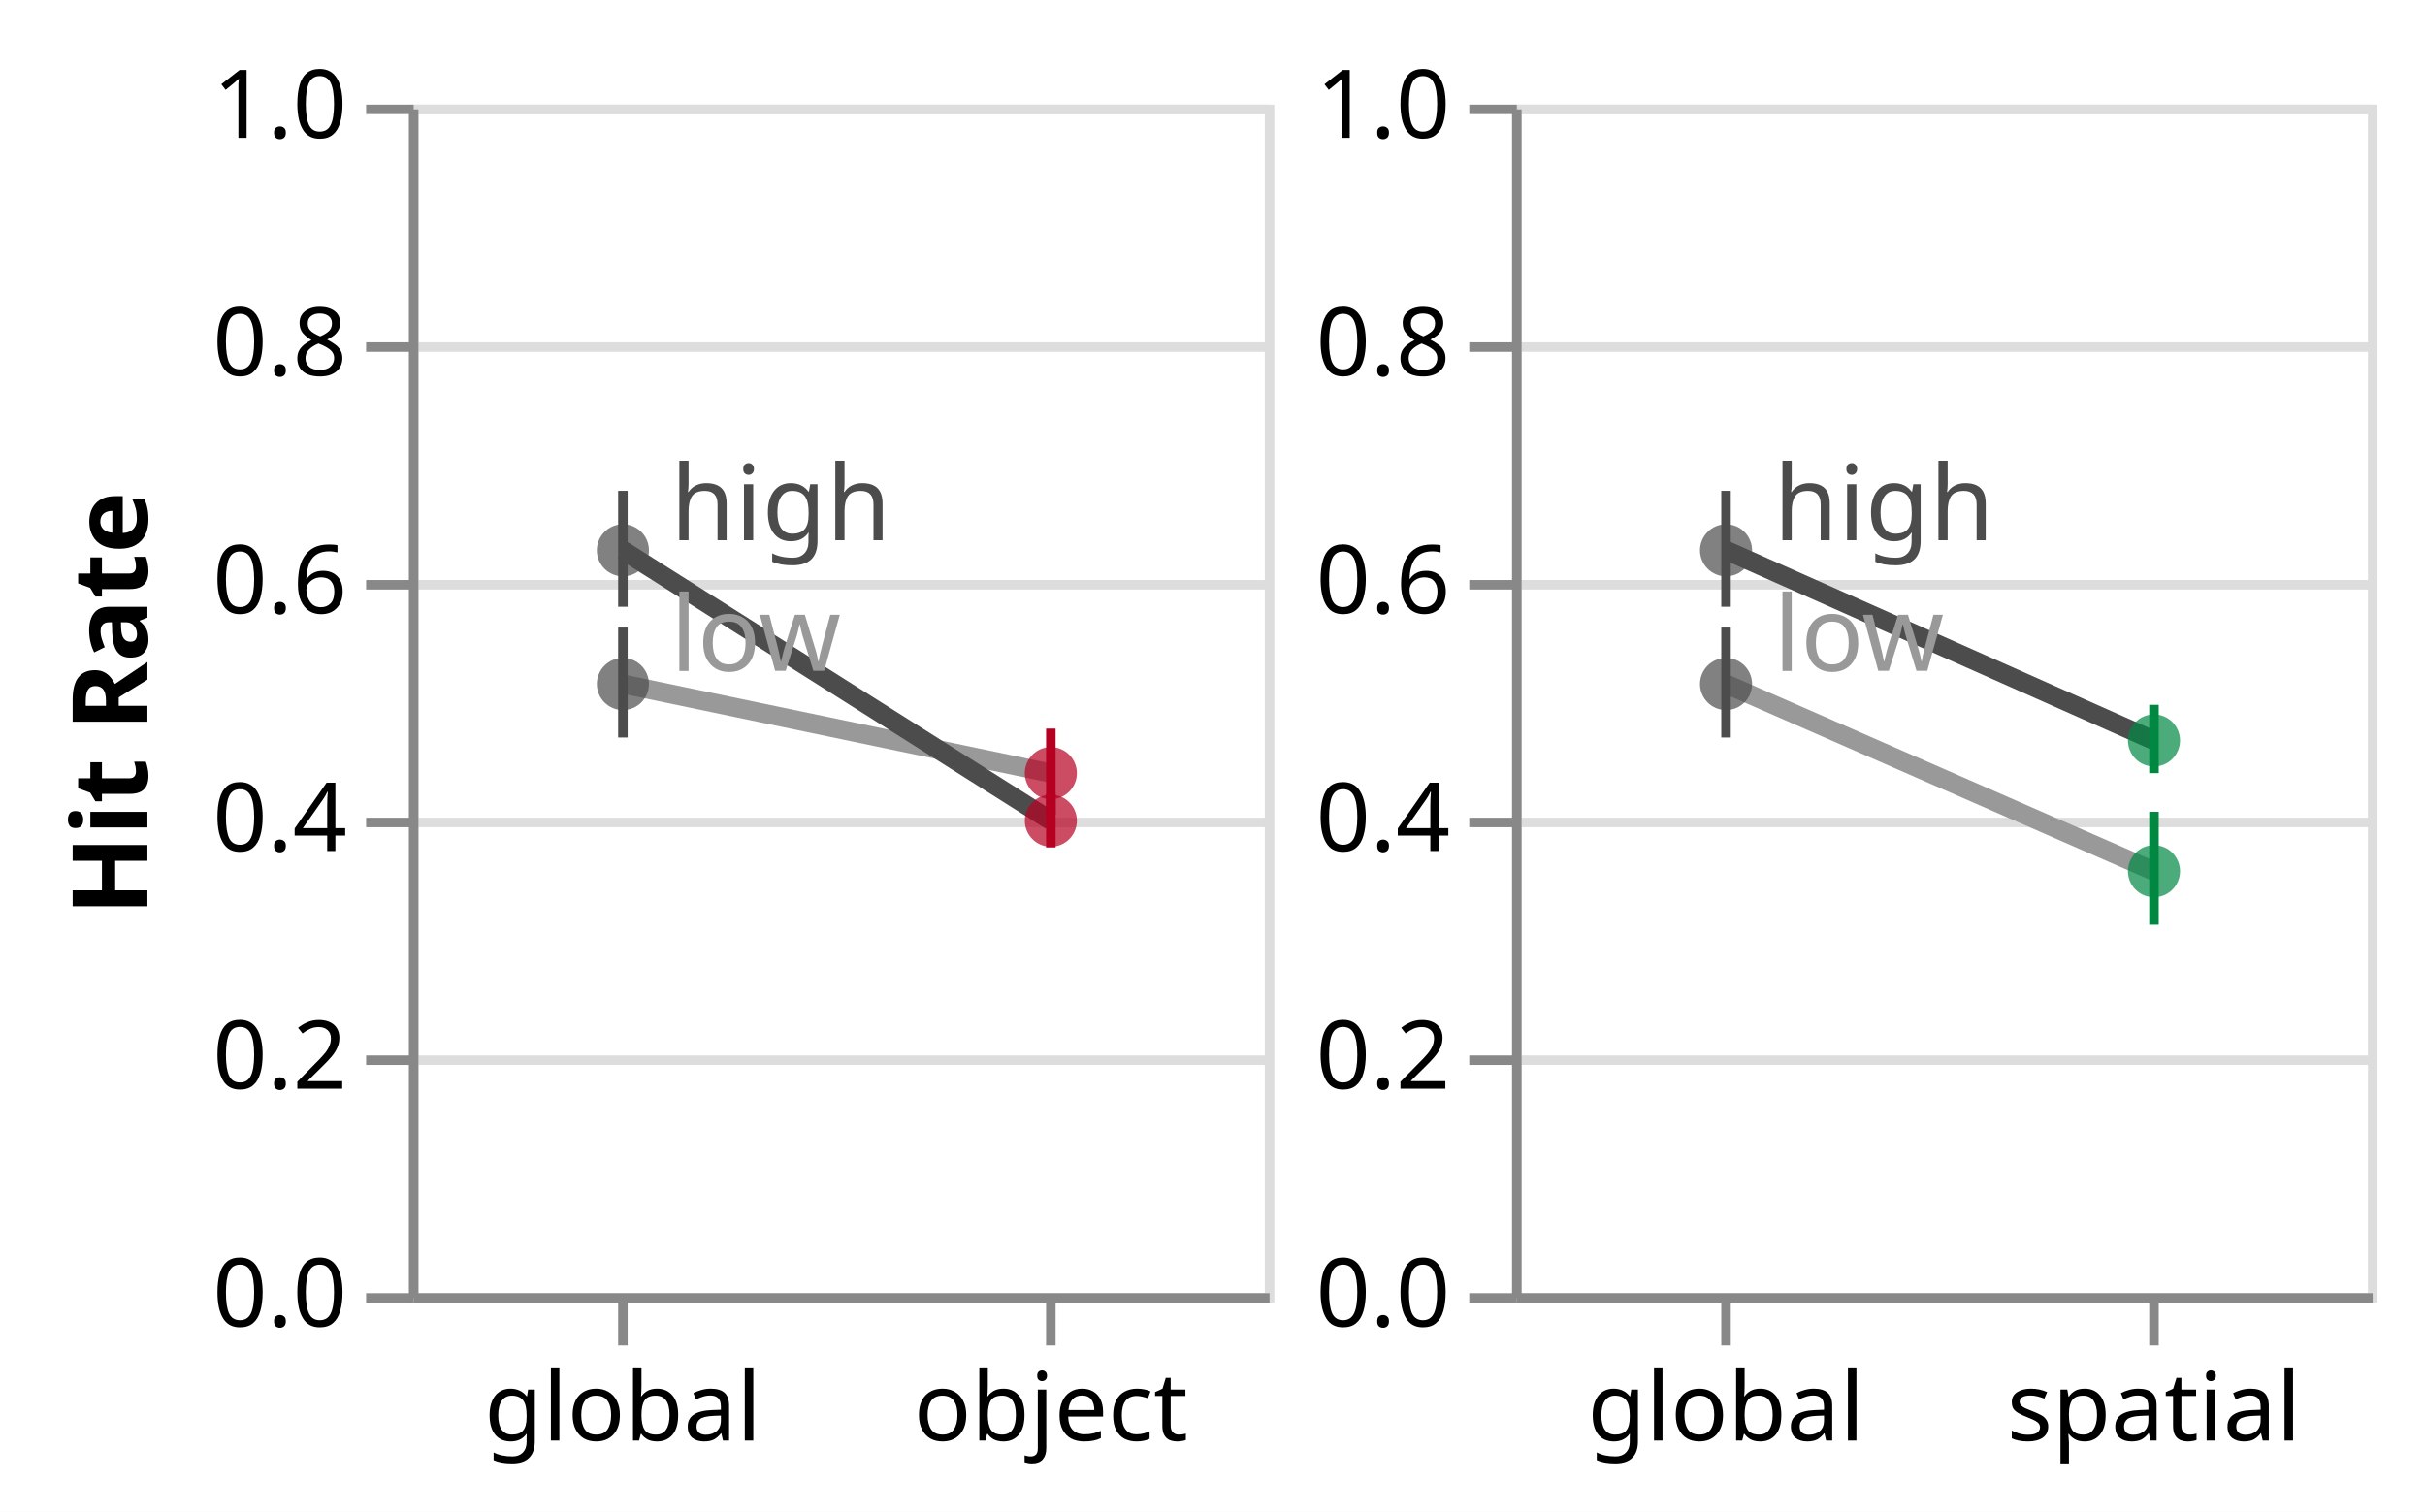
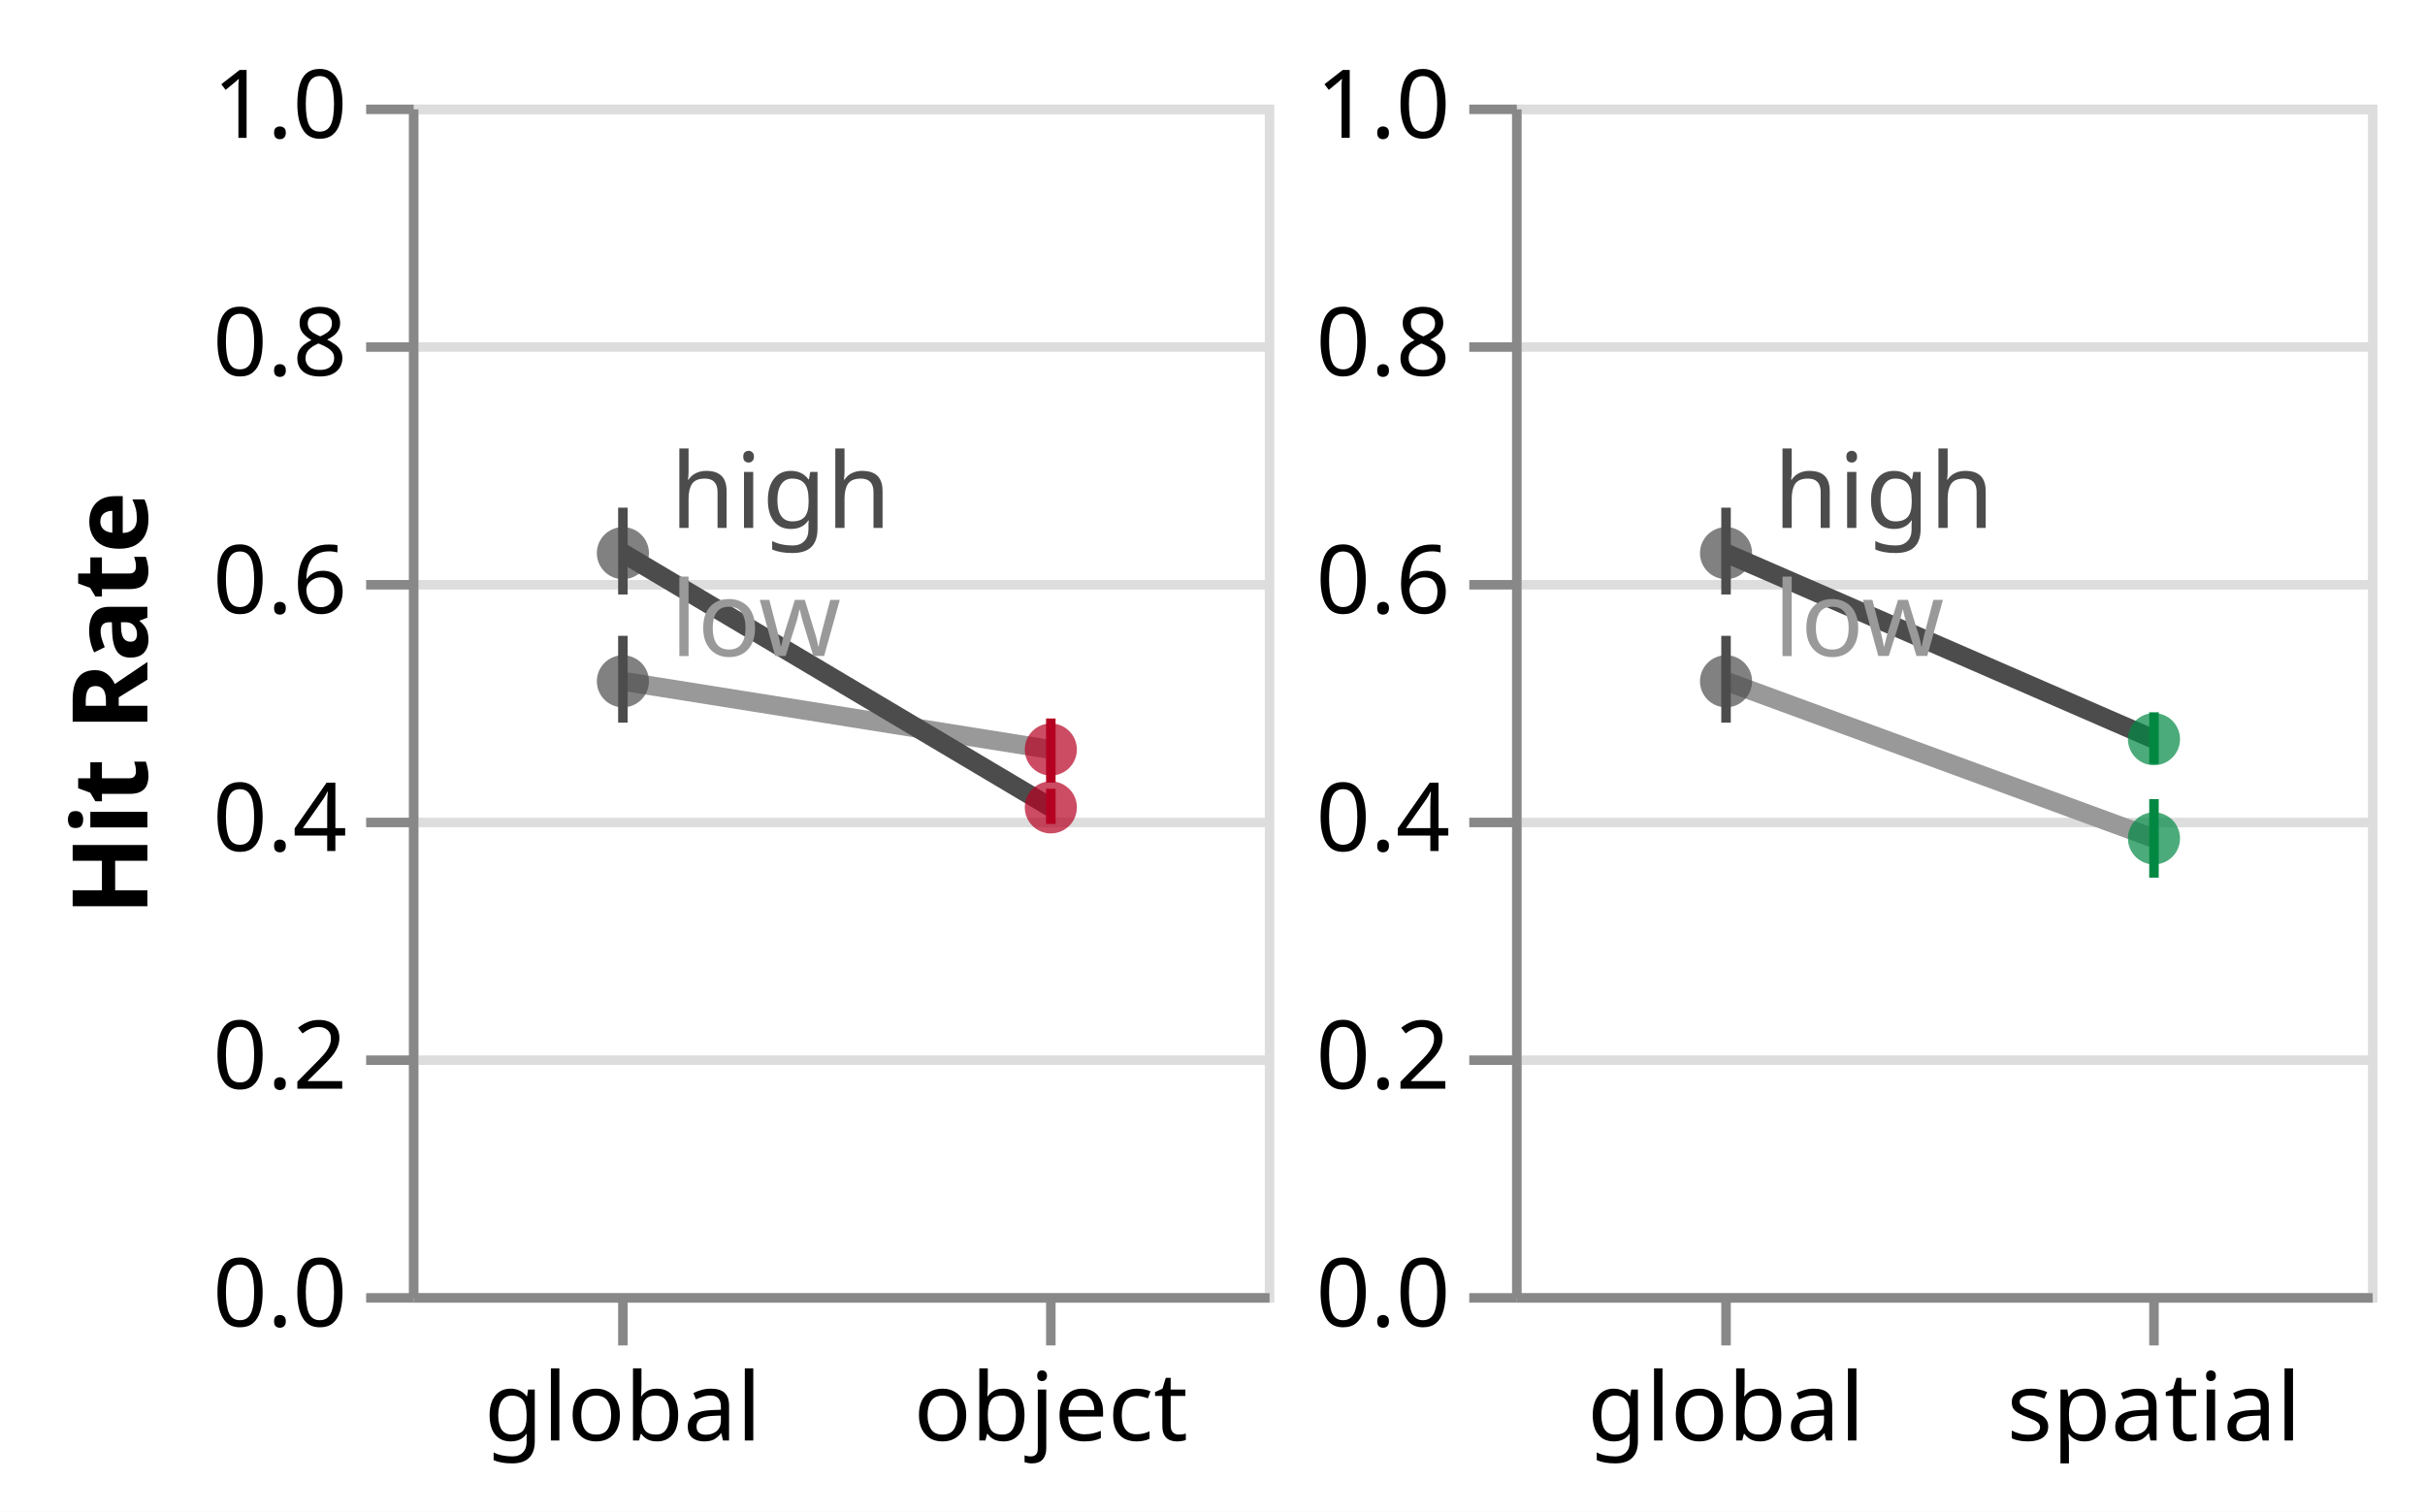
<svg xmlns="http://www.w3.org/2000/svg" class="marks" width="255" height="159" viewBox="0 0 255 159" version="1.1">
  <rect width="255" height="159" fill="white" />
  <g fill="none" stroke-miterlimit="10" transform="translate(43,11)">
    <g class="mark-group role-frame root" role="graphics-object" aria-roledescription="group mark container">
      <g transform="translate(0,0)">
        <path class="background" aria-hidden="true" d="M0,0h0v125h0Z" />
        <g>
          <g class="mark-group role-scope concat_0_group" role="graphics-object" aria-roledescription="group mark container">
            <g transform="translate(0,0)">
              <path class="background" aria-hidden="true" d="M0.5,0.5h90v125h-90Z" stroke="#ddd" />
              <g>
                <g class="mark-group role-axis" aria-hidden="true">
                  <g transform="translate(0.5,0.5)">
                    <path class="background" aria-hidden="true" d="M0,0h0v0h0Z" pointer-events="none" />
                    <g>
                      <g class="mark-rule role-axis-grid" pointer-events="none">
                        <line transform="translate(0,125)" x2="90" y2="0" stroke="#ddd" stroke-width="1" opacity="1" />
                        <line transform="translate(0,100)" x2="90" y2="0" stroke="#ddd" stroke-width="1" opacity="1" />
                        <line transform="translate(0,75)" x2="90" y2="0" stroke="#ddd" stroke-width="1" opacity="1" />
                        <line transform="translate(0,50)" x2="90" y2="0" stroke="#ddd" stroke-width="1" opacity="1" />
                        <line transform="translate(0,25)" x2="90" y2="0" stroke="#ddd" stroke-width="1" opacity="1" />
                        <line transform="translate(0,0)" x2="90" y2="0" stroke="#ddd" stroke-width="1" opacity="1" />
                      </g>
                    </g>
                    <path class="foreground" aria-hidden="true" d="" pointer-events="none" display="none" />
                  </g>
                </g>
                <g class="mark-group role-axis" role="graphics-symbol" aria-roledescription="axis" aria-label="X-axis for a discrete scale with 2 values: global, object">
                  <g transform="translate(0.5,125.5)">
                    <path class="background" aria-hidden="true" d="M0,0h0v0h0Z" pointer-events="none" />
                    <g>
                      <g class="mark-rule role-axis-tick" pointer-events="none">
                        <line transform="translate(22,0)" x2="0" y2="5" stroke="#888" stroke-width="1" opacity="1" />
                        <line transform="translate(67,0)" x2="0" y2="5" stroke="#888" stroke-width="1" opacity="1" />
                      </g>
                      <g class="mark-text role-axis-label" pointer-events="none">
                        <text text-anchor="middle" transform="translate(22,15)" font-family="sans-serif" font-size="10px" fill="#000" opacity="1">global</text>
                        <text text-anchor="middle" transform="translate(67,15)" font-family="sans-serif" font-size="10px" fill="#000" opacity="1">object</text>
                      </g>
                      <g class="mark-rule role-axis-domain" pointer-events="none">
                        <line transform="translate(0,0)" x2="90" y2="0" stroke="#888" stroke-width="1" opacity="1" />
                      </g>
                    </g>
                    <path class="foreground" aria-hidden="true" d="" pointer-events="none" display="none" />
                  </g>
                </g>
                <g class="mark-group role-axis" role="graphics-symbol" aria-roledescription="axis" aria-label="Y-axis titled 'Hit Rate' for a linear scale with values from 0.0 to 1.0">
                  <g transform="translate(0.5,0.5)">
                    <path class="background" aria-hidden="true" d="M0,0h0v0h0Z" pointer-events="none" />
                    <g>
                      <g class="mark-rule role-axis-tick" pointer-events="none">
                        <line transform="translate(0,125)" x2="-5" y2="0" stroke="#888" stroke-width="1" opacity="1" />
                        <line transform="translate(0,100)" x2="-5" y2="0" stroke="#888" stroke-width="1" opacity="1" />
                        <line transform="translate(0,75)" x2="-5" y2="0" stroke="#888" stroke-width="1" opacity="1" />
                        <line transform="translate(0,50)" x2="-5" y2="0" stroke="#888" stroke-width="1" opacity="1" />
                        <line transform="translate(0,25)" x2="-5" y2="0" stroke="#888" stroke-width="1" opacity="1" />
                        <line transform="translate(0,0)" x2="-5" y2="0" stroke="#888" stroke-width="1" opacity="1" />
                      </g>
                      <g class="mark-text role-axis-label" pointer-events="none">
                        <text text-anchor="end" transform="translate(-7,128)" font-family="sans-serif" font-size="10px" fill="#000" opacity="1">0.0</text>
                        <text text-anchor="end" transform="translate(-7,103)" font-family="sans-serif" font-size="10px" fill="#000" opacity="1">0.2</text>
                        <text text-anchor="end" transform="translate(-7,78)" font-family="sans-serif" font-size="10px" fill="#000" opacity="1">0.4</text>
                        <text text-anchor="end" transform="translate(-7,53)" font-family="sans-serif" font-size="10px" fill="#000" opacity="1">0.6</text>
                        <text text-anchor="end" transform="translate(-7,28)" font-family="sans-serif" font-size="10px" fill="#000" opacity="1">0.8</text>
                        <text text-anchor="end" transform="translate(-7,3)" font-family="sans-serif" font-size="10px" fill="#000" opacity="1">1.0</text>
                      </g>
                      <g class="mark-rule role-axis-domain" pointer-events="none">
                        <line transform="translate(0,125)" x2="0" y2="-125" stroke="#888" stroke-width="1" opacity="1" />
                      </g>
                      <g class="mark-text role-axis-title" pointer-events="none">
                        <text text-anchor="middle" transform="translate(-26,62.5) rotate(-90) translate(0,-2)" font-family="sans-serif" font-size="11px" font-weight="bold" fill="#000" opacity="1">Hit Rate</text>
                      </g>
                    </g>
                    <path class="foreground" aria-hidden="true" d="" pointer-events="none" display="none" />
                  </g>
                </g>
                <g class="mark-group role-scope concat_0_layer_0_pathgroup" role="graphics-object" aria-roledescription="group mark container">
                  <g transform="translate(0,0)">
                    <path class="background" aria-hidden="true" d="M0,0h90v125h-90Z" />
                    <g>
                      <g class="mark-line role-mark concat_0_layer_0_marks" role="graphics-object" aria-roledescription="line mark container">
-                         <path aria-label=": global; Hit Rate: 0.5125; salience_label: low" role="graphics-symbol" aria-roledescription="line mark" d="M22.5,60.937L67.5,70.312" stroke="#999999" stroke-width="2" />
+                         <path aria-label=": global; Hit Rate: 0.514782608696; salience_label: low" role="graphics-symbol" aria-roledescription="line mark" d="M22.5,60.652L67.5,67.826" stroke="#999999" stroke-width="2" />
                      </g>
                    </g>
                    <path class="foreground" aria-hidden="true" d="" display="none" />
                  </g>
                  <g transform="translate(0,0)">
                    <path class="background" aria-hidden="true" d="M0,0h90v125h-90Z" />
                    <g>
                      <g class="mark-line role-mark concat_0_layer_0_marks" role="graphics-object" aria-roledescription="line mark container">
-                         <path aria-label=": global; Hit Rate: 0.625; salience_label: high" role="graphics-symbol" aria-roledescription="line mark" d="M22.5,46.875L67.5,75.312" stroke="#4C4C4C" stroke-width="2" />
+                         <path aria-label=": global; Hit Rate: 0.622608695652; salience_label: high" role="graphics-symbol" aria-roledescription="line mark" d="M22.5,47.174L67.5,73.913" stroke="#4C4C4C" stroke-width="2" />
                      </g>
                    </g>
                    <path class="foreground" aria-hidden="true" d="" display="none" />
                  </g>
                </g>
                <g class="mark-symbol role-mark concat_0_layer_1_marks" role="graphics-object" aria-roledescription="symbol mark container">
-                   <path aria-label="condition: global; prop: 0.5125" role="graphics-symbol" aria-roledescription="point" transform="translate(22.5,60.9375)" d="M2.739,0A2.739,2.739,0,1,1,-2.739,0A2.739,2.739,0,1,1,2.739,0" fill="#4C4C4C" stroke-width="2" opacity="0.7" />
-                   <path aria-label="condition: global; prop: 0.625" role="graphics-symbol" aria-roledescription="point" transform="translate(22.5,46.875)" d="M2.739,0A2.739,2.739,0,1,1,-2.739,0A2.739,2.739,0,1,1,2.739,0" fill="#4C4C4C" stroke-width="2" opacity="0.7" />
-                   <path aria-label="condition: object; prop: 0.4375" role="graphics-symbol" aria-roledescription="point" transform="translate(67.5,70.3125)" d="M2.739,0A2.739,2.739,0,1,1,-2.739,0A2.739,2.739,0,1,1,2.739,0" fill="#B50021" stroke-width="2" opacity="0.7" />
-                   <path aria-label="condition: object; prop: 0.3975" role="graphics-symbol" aria-roledescription="point" transform="translate(67.5,75.3125)" d="M2.739,0A2.739,2.739,0,1,1,-2.739,0A2.739,2.739,0,1,1,2.739,0" fill="#B50021" stroke-width="2" opacity="0.7" />
+                   <path aria-label="condition: global; prop: 0.514782608696" role="graphics-symbol" aria-roledescription="point" transform="translate(22.5,60.65217)" d="M2.739,0A2.739,2.739,0,1,1,-2.739,0A2.739,2.739,0,1,1,2.739,0" fill="#4C4C4C" stroke-width="2" opacity="0.7" />
+                   <path aria-label="condition: global; prop: 0.622608695652" role="graphics-symbol" aria-roledescription="point" transform="translate(22.5,47.17391)" d="M2.739,0A2.739,2.739,0,1,1,-2.739,0A2.739,2.739,0,1,1,2.739,0" fill="#4C4C4C" stroke-width="2" opacity="0.7" />
+                   <path aria-label="condition: object; prop: 0.457391304348" role="graphics-symbol" aria-roledescription="point" transform="translate(67.5,67.82609)" d="M2.739,0A2.739,2.739,0,1,1,-2.739,0A2.739,2.739,0,1,1,2.739,0" fill="#B50021" stroke-width="2" opacity="0.7" />
+                   <path aria-label="condition: object; prop: 0.408695652174" role="graphics-symbol" aria-roledescription="point" transform="translate(67.5,73.91304)" d="M2.739,0A2.739,2.739,0,1,1,-2.739,0A2.739,2.739,0,1,1,2.739,0" fill="#B50021" stroke-width="2" opacity="0.7" />
                </g>
                <g class="mark-text role-mark concat_0_layer_2_marks" role="graphics-object" aria-roledescription="text mark container">
-                   <text aria-label="condition: global; lower: 0.4675; salience_label: low" role="graphics-symbol" aria-roledescription="text mark" text-anchor="start" transform="translate(27.5,59.5625)" font-family="sans-serif" font-size="11px" fill="#999999">low</text>
-                   <text aria-label="condition: global; lower: 0.5775; salience_label: high" role="graphics-symbol" aria-roledescription="text mark" text-anchor="start" transform="translate(27.5,45.8125)" font-family="sans-serif" font-size="11px" fill="#4C4C4C">high</text>
+                   <text aria-label="condition: global; lower: 0.48; salience_label: low" role="graphics-symbol" aria-roledescription="text mark" text-anchor="start" transform="translate(27.5,58)" font-family="sans-serif" font-size="11px" fill="#999999">low</text>
+                   <text aria-label="condition: global; lower: 0.587826086957; salience_label: high" role="graphics-symbol" aria-roledescription="text mark" text-anchor="start" transform="translate(27.5,44.52174)" font-family="sans-serif" font-size="11px" fill="#4C4C4C">high</text>
                </g>
                <g class="mark-rule role-mark concat_0_layer_3_marks" role="graphics-object" aria-roledescription="rule mark container">
-                   <line aria-label="condition: global; lower: 0.4675; upper: 0.56" role="graphics-symbol" aria-roledescription="rule mark" transform="translate(22.5,66.5625)" x2="0" y2="-11.563" stroke="#4C4C4C" />
-                   <line aria-label="condition: global; lower: 0.5775; upper: 0.6750625" role="graphics-symbol" aria-roledescription="rule mark" transform="translate(22.5,52.8125)" x2="0" y2="-12.195" stroke="#4C4C4C" />
-                   <line aria-label="condition: object; lower: 0.4025; upper: 0.475" role="graphics-symbol" aria-roledescription="rule mark" transform="translate(67.5,74.6875)" x2="0" y2="-9.062" stroke="#B50021" />
-                   <line aria-label="condition: object; lower: 0.375; upper: 0.42" role="graphics-symbol" aria-roledescription="rule mark" transform="translate(67.5,78.125)" x2="0" y2="-5.625" stroke="#B50021" />
+                   <line aria-label="condition: global; lower: 0.48; upper: 0.553043478261" role="graphics-symbol" aria-roledescription="rule mark" transform="translate(22.5,65)" x2="0" y2="-9.13" stroke="#4C4C4C" />
+                   <line aria-label="condition: global; lower: 0.587826086957; upper: 0.660869565217" role="graphics-symbol" aria-roledescription="rule mark" transform="translate(22.5,51.52174)" x2="0" y2="-9.13" stroke="#4C4C4C" />
+                   <line aria-label="condition: object; lower: 0.429565217391; upper: 0.48347826087" role="graphics-symbol" aria-roledescription="rule mark" transform="translate(67.5,71.30435)" x2="0" y2="-6.739" stroke="#B50021" />
+                   <line aria-label="condition: object; lower: 0.394782608696; upper: 0.424347826087" role="graphics-symbol" aria-roledescription="rule mark" transform="translate(67.5,75.65217)" x2="0" y2="-3.696" stroke="#B50021" />
                </g>
              </g>
              <path class="foreground" aria-hidden="true" d="" display="none" />
            </g>
          </g>
          <g class="mark-group role-scope concat_1_group" role="graphics-object" aria-roledescription="group mark container">
            <g transform="translate(116,0)">
              <path class="background" aria-hidden="true" d="M0.5,0.5h90v125h-90Z" stroke="#ddd" />
              <g>
                <g class="mark-group role-axis" aria-hidden="true">
                  <g transform="translate(0.5,0.5)">
                    <path class="background" aria-hidden="true" d="M0,0h0v0h0Z" pointer-events="none" />
                    <g>
                      <g class="mark-rule role-axis-grid" pointer-events="none">
                        <line transform="translate(0,125)" x2="90" y2="0" stroke="#ddd" stroke-width="1" opacity="1" />
                        <line transform="translate(0,100)" x2="90" y2="0" stroke="#ddd" stroke-width="1" opacity="1" />
                        <line transform="translate(0,75)" x2="90" y2="0" stroke="#ddd" stroke-width="1" opacity="1" />
                        <line transform="translate(0,50)" x2="90" y2="0" stroke="#ddd" stroke-width="1" opacity="1" />
                        <line transform="translate(0,25)" x2="90" y2="0" stroke="#ddd" stroke-width="1" opacity="1" />
                        <line transform="translate(0,0)" x2="90" y2="0" stroke="#ddd" stroke-width="1" opacity="1" />
                      </g>
                    </g>
                    <path class="foreground" aria-hidden="true" d="" pointer-events="none" display="none" />
                  </g>
                </g>
                <g class="mark-group role-axis" role="graphics-symbol" aria-roledescription="axis" aria-label="X-axis for a discrete scale with 2 values: global, spatial">
                  <g transform="translate(0.5,125.5)">
                    <path class="background" aria-hidden="true" d="M0,0h0v0h0Z" pointer-events="none" />
                    <g>
                      <g class="mark-rule role-axis-tick" pointer-events="none">
                        <line transform="translate(22,0)" x2="0" y2="5" stroke="#888" stroke-width="1" opacity="1" />
                        <line transform="translate(67,0)" x2="0" y2="5" stroke="#888" stroke-width="1" opacity="1" />
                      </g>
                      <g class="mark-text role-axis-label" pointer-events="none">
                        <text text-anchor="middle" transform="translate(22,15)" font-family="sans-serif" font-size="10px" fill="#000" opacity="1">global</text>
                        <text text-anchor="middle" transform="translate(67,15)" font-family="sans-serif" font-size="10px" fill="#000" opacity="1">spatial</text>
                      </g>
                      <g class="mark-rule role-axis-domain" pointer-events="none">
                        <line transform="translate(0,0)" x2="90" y2="0" stroke="#888" stroke-width="1" opacity="1" />
                      </g>
                    </g>
                    <path class="foreground" aria-hidden="true" d="" pointer-events="none" display="none" />
                  </g>
                </g>
                <g class="mark-group role-axis" role="graphics-symbol" aria-roledescription="axis" aria-label="Y-axis for a linear scale with values from 0.0 to 1.0">
                  <g transform="translate(0.5,0.5)">
                    <path class="background" aria-hidden="true" d="M0,0h0v0h0Z" pointer-events="none" />
                    <g>
                      <g class="mark-rule role-axis-tick" pointer-events="none">
                        <line transform="translate(0,125)" x2="-5" y2="0" stroke="#888" stroke-width="1" opacity="1" />
                        <line transform="translate(0,100)" x2="-5" y2="0" stroke="#888" stroke-width="1" opacity="1" />
                        <line transform="translate(0,75)" x2="-5" y2="0" stroke="#888" stroke-width="1" opacity="1" />
                        <line transform="translate(0,50)" x2="-5" y2="0" stroke="#888" stroke-width="1" opacity="1" />
                        <line transform="translate(0,25)" x2="-5" y2="0" stroke="#888" stroke-width="1" opacity="1" />
                        <line transform="translate(0,0)" x2="-5" y2="0" stroke="#888" stroke-width="1" opacity="1" />
                      </g>
                      <g class="mark-text role-axis-label" pointer-events="none">
                        <text text-anchor="end" transform="translate(-7,128)" font-family="sans-serif" font-size="10px" fill="#000" opacity="1">0.0</text>
                        <text text-anchor="end" transform="translate(-7,103)" font-family="sans-serif" font-size="10px" fill="#000" opacity="1">0.2</text>
                        <text text-anchor="end" transform="translate(-7,78)" font-family="sans-serif" font-size="10px" fill="#000" opacity="1">0.4</text>
                        <text text-anchor="end" transform="translate(-7,53)" font-family="sans-serif" font-size="10px" fill="#000" opacity="1">0.6</text>
                        <text text-anchor="end" transform="translate(-7,28)" font-family="sans-serif" font-size="10px" fill="#000" opacity="1">0.8</text>
                        <text text-anchor="end" transform="translate(-7,3)" font-family="sans-serif" font-size="10px" fill="#000" opacity="1">1.0</text>
                      </g>
                      <g class="mark-rule role-axis-domain" pointer-events="none">
                        <line transform="translate(0,125)" x2="0" y2="-125" stroke="#888" stroke-width="1" opacity="1" />
                      </g>
                    </g>
                    <path class="foreground" aria-hidden="true" d="" pointer-events="none" display="none" />
                  </g>
                </g>
                <g class="mark-group role-scope concat_1_layer_0_pathgroup" role="graphics-object" aria-roledescription="group mark container">
                  <g transform="translate(0,0)">
                    <path class="background" aria-hidden="true" d="M0,0h90v125h-90Z" />
                    <g>
                      <g class="mark-line role-mark concat_1_layer_0_marks" role="graphics-object" aria-roledescription="line mark container">
-                         <path aria-label=": 0.5125; salience_label: low" role="graphics-symbol" aria-roledescription="line mark" d="M22.5,60.937L67.5,80.625" stroke="#999999" stroke-width="2" />
+                         <path aria-label=": 0.514782608696; salience_label: low" role="graphics-symbol" aria-roledescription="line mark" d="M22.5,60.652L67.5,77.174" stroke="#999999" stroke-width="2" />
                      </g>
                    </g>
                    <path class="foreground" aria-hidden="true" d="" display="none" />
                  </g>
                  <g transform="translate(0,0)">
                    <path class="background" aria-hidden="true" d="M0,0h90v125h-90Z" />
                    <g>
                      <g class="mark-line role-mark concat_1_layer_0_marks" role="graphics-object" aria-roledescription="line mark container">
-                         <path aria-label=": 0.625; salience_label: high" role="graphics-symbol" aria-roledescription="line mark" d="M22.5,46.875L67.5,66.875" stroke="#4C4C4C" stroke-width="2" />
+                         <path aria-label=": 0.622608695652; salience_label: high" role="graphics-symbol" aria-roledescription="line mark" d="M22.5,47.174L67.5,66.739" stroke="#4C4C4C" stroke-width="2" />
                      </g>
                    </g>
                    <path class="foreground" aria-hidden="true" d="" display="none" />
                  </g>
                </g>
                <g class="mark-symbol role-mark concat_1_layer_1_marks" role="graphics-object" aria-roledescription="symbol mark container">
-                   <path aria-label="condition: global; prop: 0.5125" role="graphics-symbol" aria-roledescription="point" transform="translate(22.5,60.9375)" d="M2.739,0A2.739,2.739,0,1,1,-2.739,0A2.739,2.739,0,1,1,2.739,0" fill="#4C4C4C" stroke-width="2" opacity="0.7" />
-                   <path aria-label="condition: global; prop: 0.625" role="graphics-symbol" aria-roledescription="point" transform="translate(22.5,46.875)" d="M2.739,0A2.739,2.739,0,1,1,-2.739,0A2.739,2.739,0,1,1,2.739,0" fill="#4C4C4C" stroke-width="2" opacity="0.7" />
-                   <path aria-label="condition: spatial; prop: 0.465" role="graphics-symbol" aria-roledescription="point" transform="translate(67.5,66.875)" d="M2.739,0A2.739,2.739,0,1,1,-2.739,0A2.739,2.739,0,1,1,2.739,0" fill="#008842" stroke-width="2" opacity="0.7" />
-                   <path aria-label="condition: spatial; prop: 0.355" role="graphics-symbol" aria-roledescription="point" transform="translate(67.5,80.625)" d="M2.739,0A2.739,2.739,0,1,1,-2.739,0A2.739,2.739,0,1,1,2.739,0" fill="#008842" stroke-width="2" opacity="0.7" />
+                   <path aria-label="condition: global; prop: 0.514782608696" role="graphics-symbol" aria-roledescription="point" transform="translate(22.5,60.65217)" d="M2.739,0A2.739,2.739,0,1,1,-2.739,0A2.739,2.739,0,1,1,2.739,0" fill="#4C4C4C" stroke-width="2" opacity="0.7" />
+                   <path aria-label="condition: global; prop: 0.622608695652" role="graphics-symbol" aria-roledescription="point" transform="translate(22.5,47.17391)" d="M2.739,0A2.739,2.739,0,1,1,-2.739,0A2.739,2.739,0,1,1,2.739,0" fill="#4C4C4C" stroke-width="2" opacity="0.7" />
+                   <path aria-label="condition: spatial; prop: 0.466086956522" role="graphics-symbol" aria-roledescription="point" transform="translate(67.5,66.73913)" d="M2.739,0A2.739,2.739,0,1,1,-2.739,0A2.739,2.739,0,1,1,2.739,0" fill="#008842" stroke-width="2" opacity="0.7" />
+                   <path aria-label="condition: spatial; prop: 0.382608695652" role="graphics-symbol" aria-roledescription="point" transform="translate(67.5,77.17391)" d="M2.739,0A2.739,2.739,0,1,1,-2.739,0A2.739,2.739,0,1,1,2.739,0" fill="#008842" stroke-width="2" opacity="0.7" />
                </g>
                <g class="mark-text role-mark concat_1_layer_2_marks" role="graphics-object" aria-roledescription="text mark container">
-                   <text aria-label="condition: global; lower: 0.4675; salience_label: low" role="graphics-symbol" aria-roledescription="text mark" text-anchor="start" transform="translate(27.5,59.5625)" font-family="sans-serif" font-size="11px" fill="#999999">low</text>
-                   <text aria-label="condition: global; lower: 0.5775; salience_label: high" role="graphics-symbol" aria-roledescription="text mark" text-anchor="start" transform="translate(27.5,45.8125)" font-family="sans-serif" font-size="11px" fill="#4C4C4C">high</text>
+                   <text aria-label="condition: global; lower: 0.48; salience_label: low" role="graphics-symbol" aria-roledescription="text mark" text-anchor="start" transform="translate(27.5,58)" font-family="sans-serif" font-size="11px" fill="#999999">low</text>
+                   <text aria-label="condition: global; lower: 0.587826086957; salience_label: high" role="graphics-symbol" aria-roledescription="text mark" text-anchor="start" transform="translate(27.5,44.52174)" font-family="sans-serif" font-size="11px" fill="#4C4C4C">high</text>
                </g>
                <g class="mark-rule role-mark concat_1_layer_3_marks" role="graphics-object" aria-roledescription="rule mark container">
-                   <line aria-label="condition: global; lower: 0.4675; upper: 0.56" role="graphics-symbol" aria-roledescription="rule mark" transform="translate(22.5,66.5625)" x2="0" y2="-11.563" stroke="#4C4C4C" />
-                   <line aria-label="condition: global; lower: 0.5775; upper: 0.6750625" role="graphics-symbol" aria-roledescription="rule mark" transform="translate(22.5,52.8125)" x2="0" y2="-12.195" stroke="#4C4C4C" />
-                   <line aria-label="condition: spatial; lower: 0.4375; upper: 0.495" role="graphics-symbol" aria-roledescription="rule mark" transform="translate(67.5,70.3125)" x2="0" y2="-7.187" stroke="#008842" />
-                   <line aria-label="condition: spatial; lower: 0.31; upper: 0.405" role="graphics-symbol" aria-roledescription="rule mark" transform="translate(67.5,86.25)" x2="0" y2="-11.875" stroke="#008842" />
+                   <line aria-label="condition: global; lower: 0.48; upper: 0.553043478261" role="graphics-symbol" aria-roledescription="rule mark" transform="translate(22.5,65)" x2="0" y2="-9.13" stroke="#4C4C4C" />
+                   <line aria-label="condition: global; lower: 0.587826086957; upper: 0.660869565217" role="graphics-symbol" aria-roledescription="rule mark" transform="translate(22.5,51.52174)" x2="0" y2="-9.13" stroke="#4C4C4C" />
+                   <line aria-label="condition: spatial; lower: 0.445217391304; upper: 0.488695652174" role="graphics-symbol" aria-roledescription="rule mark" transform="translate(67.5,69.34783)" x2="0" y2="-5.435" stroke="#008842" />
+                   <line aria-label="condition: spatial; lower: 0.349565217391; upper: 0.415652173913" role="graphics-symbol" aria-roledescription="rule mark" transform="translate(67.5,81.30435)" x2="0" y2="-8.261" stroke="#008842" />
                </g>
              </g>
              <path class="foreground" aria-hidden="true" d="" display="none" />
            </g>
          </g>
        </g>
        <path class="foreground" aria-hidden="true" d="" display="none" />
      </g>
    </g>
  </g>
</svg>
